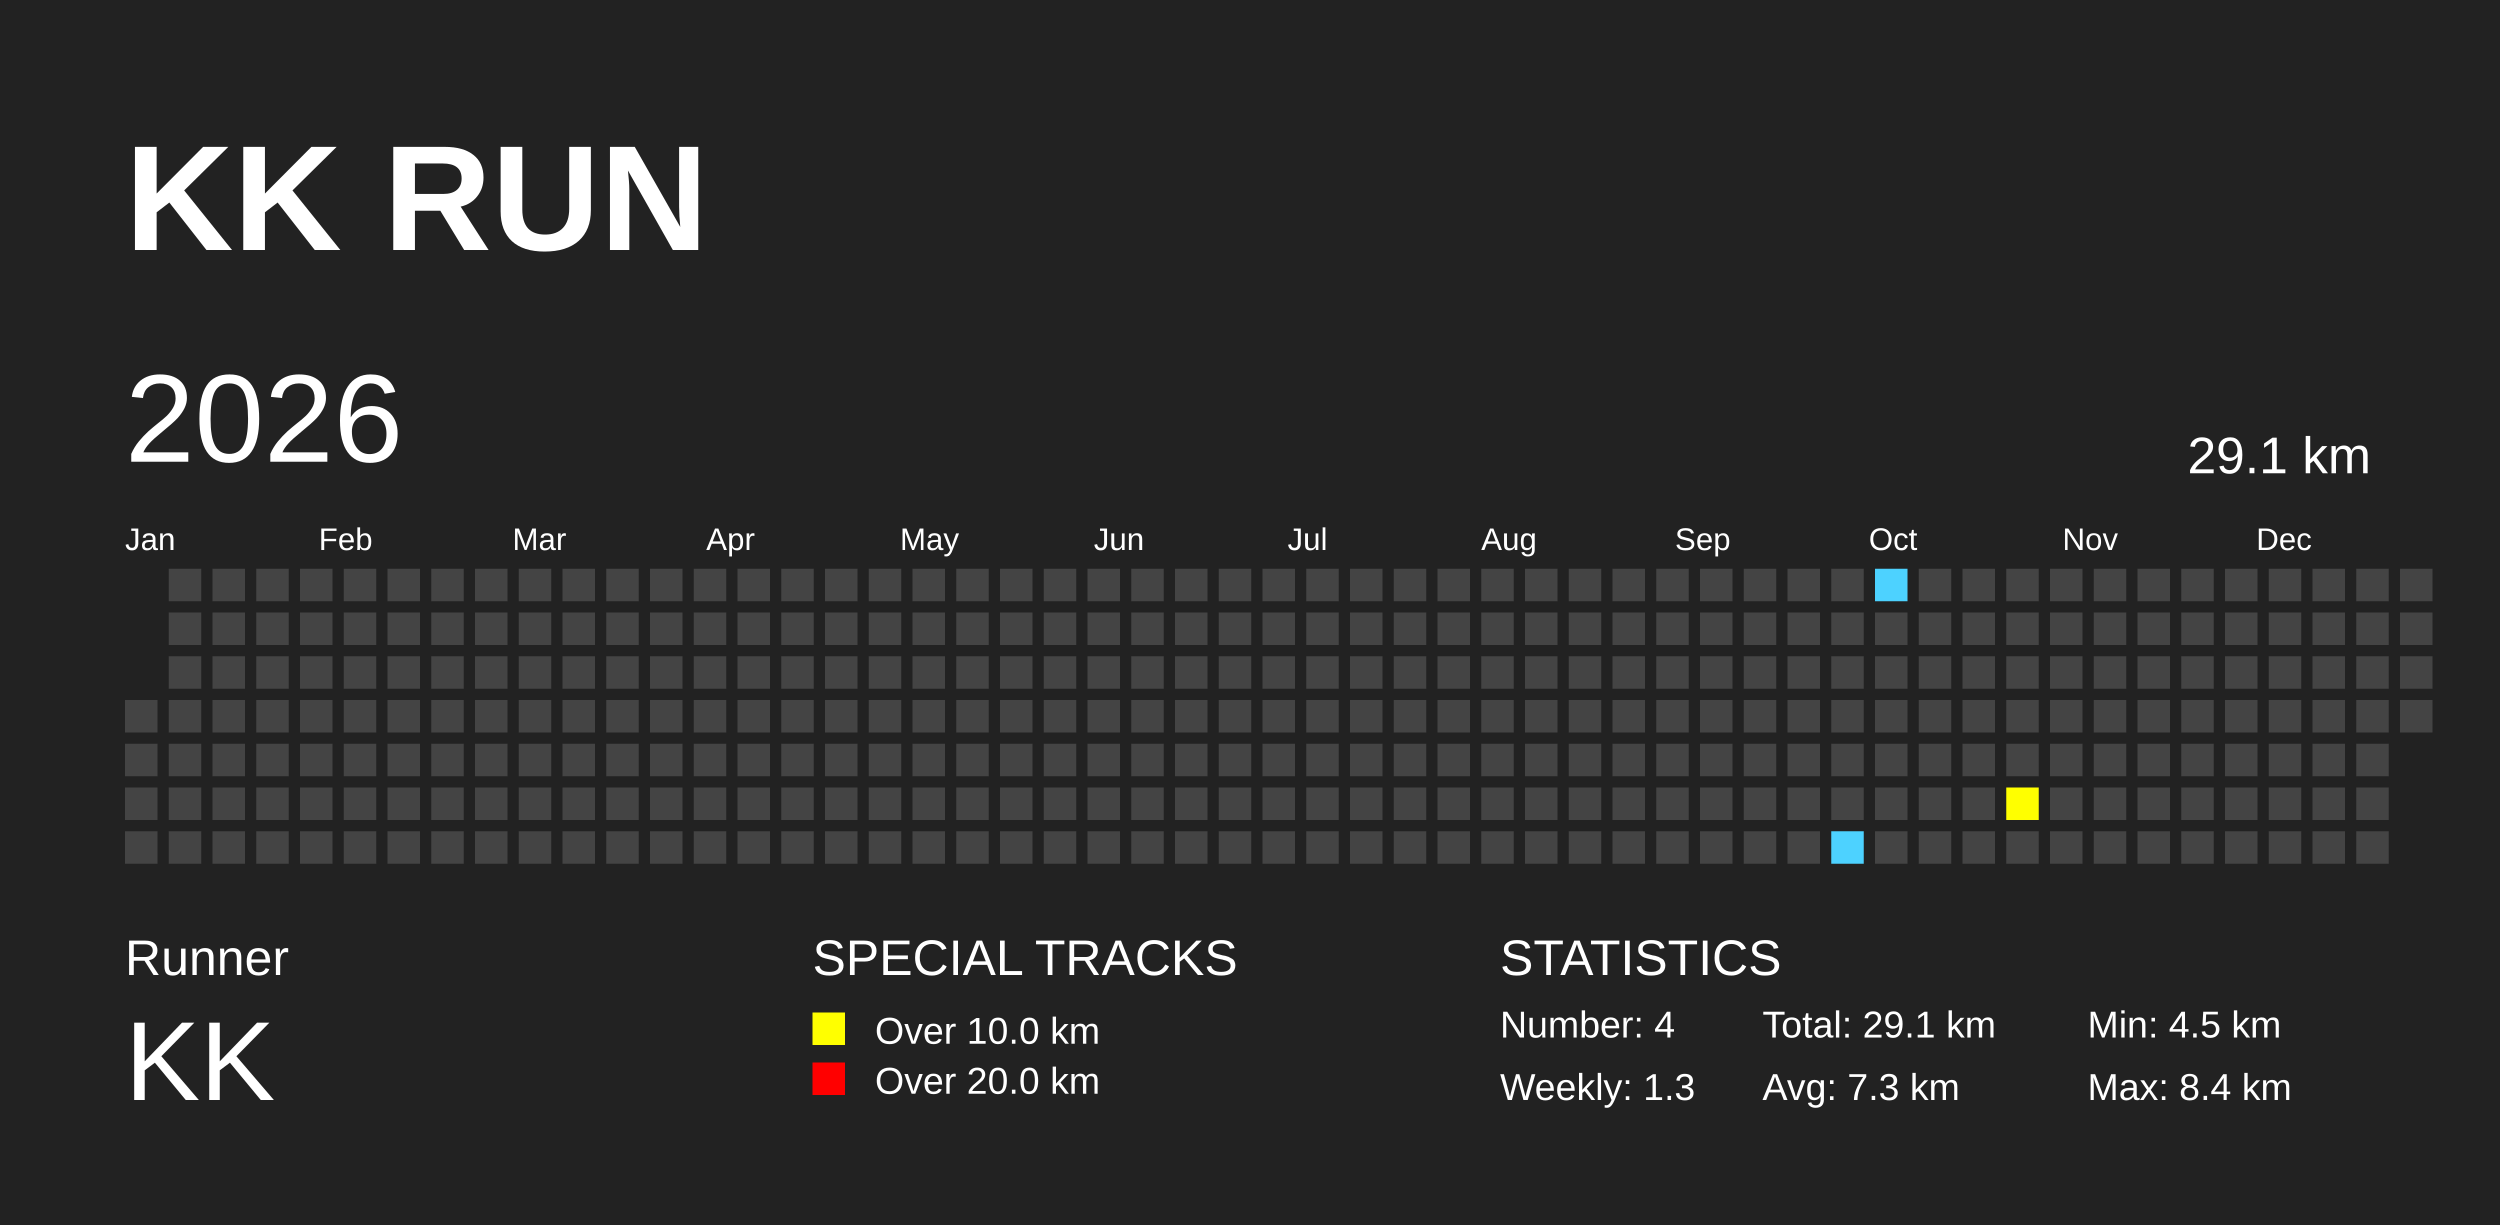
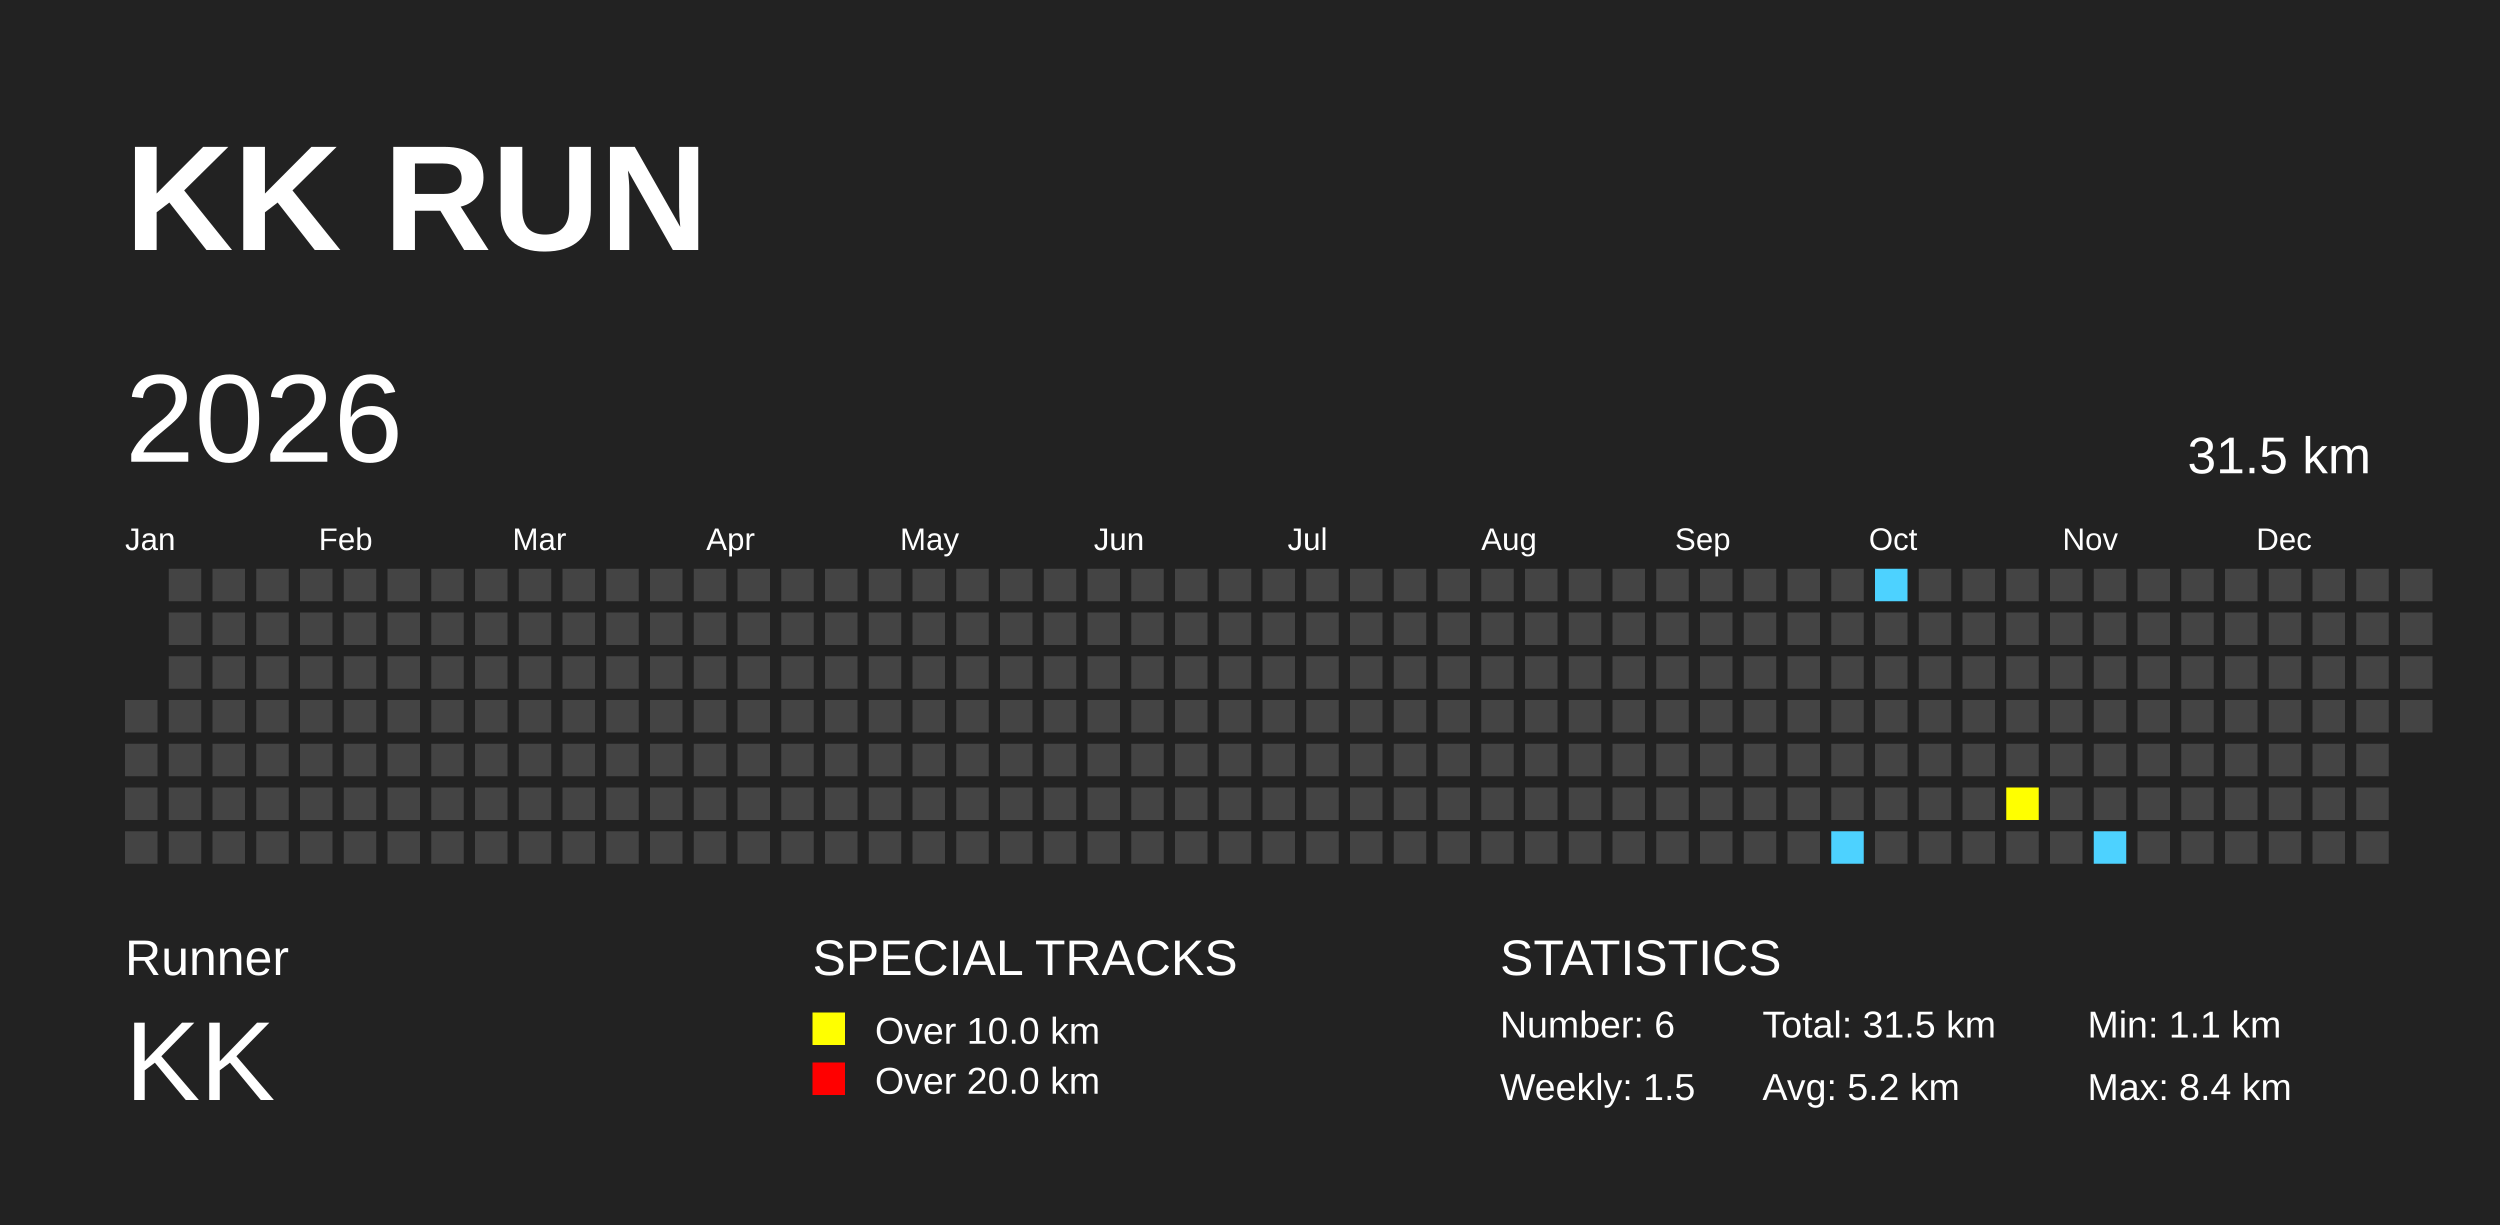
<svg xmlns="http://www.w3.org/2000/svg" baseProfile="full" height="98mm" version="1.1" viewBox="0,0,200,98" width="200mm">
  <defs>
    <pattern height="2" id="indoor-stripe" patternUnits="userSpaceOnUse" width="2">
      <line stroke="white" stroke-opacity="0.45" stroke-width="0.5" x1="0" x2="2" y1="2" y2="0" />
    </pattern>
  </defs>
  <rect fill="#222222" height="98" width="200" x="0" y="0" />
  <text fill="#FFFFFF" style="font-size:12px; font-family:Arial; font-weight:bold;" x="10" y="20">KK RUN</text>
  <text fill="#FFFFFF" style="font-size:4px; font-family:Arial" x="10" y="78">Runner</text>
  <text fill="#FFFFFF" style="font-size:9px; font-family:Arial" x="10" y="88">KK</text>
  <text fill="#FFFFFF" style="font-size:4px; font-family:Arial" x="65" y="78">SPECIAL TRACKS</text>
  <rect fill="yellow" height="2.6" width="2.6" x="65" y="81" />
  <text fill="#FFFFFF" style="font-size:3px; font-family:Arial" x="70" y="83.5">Over 10.0 km</text>
  <rect fill="red" height="2.6" width="2.6" x="65" y="85" />
  <text fill="#FFFFFF" style="font-size:3px; font-family:Arial" x="70" y="87.5">Over 20.0 km</text>
  <text fill="#FFFFFF" style="font-size:4px; font-family:Arial" x="120" y="78">STATISTICS</text>
-   <text fill="#FFFFFF" style="font-size:3px; font-family:Arial" x="120" y="83">Number: 4</text>
-   <text fill="#FFFFFF" style="font-size:3px; font-family:Arial" x="120" y="88">Weekly: 1.3</text>
-   <text fill="#FFFFFF" style="font-size:3px; font-family:Arial" x="141" y="83">Total: 29.1 km</text>
-   <text fill="#FFFFFF" style="font-size:3px; font-family:Arial" x="141" y="88">Avg: 7.3 km</text>
-   <text fill="#FFFFFF" style="font-size:3px; font-family:Arial" x="167" y="83">Min: 4.5 km</text>
+   <text fill="#FFFFFF" style="font-size:3px; font-family:Arial" x="120" y="83">Number: 6</text>
+   <text fill="#FFFFFF" style="font-size:3px; font-family:Arial" x="120" y="88">Weekly: 1.5</text>
+   <text fill="#FFFFFF" style="font-size:3px; font-family:Arial" x="141" y="83">Total: 31.5 km</text>
+   <text fill="#FFFFFF" style="font-size:3px; font-family:Arial" x="141" y="88">Avg: 5.2 km</text>
+   <text fill="#FFFFFF" style="font-size:3px; font-family:Arial" x="167" y="83">Min: 1.1 km</text>
  <text fill="#FFFFFF" style="font-size:3px; font-family:Arial" x="167" y="88">Max: 8.4 km</text>
  <text dominant-baseline="hanging" fill="#FFFFFF" style="font-size:10.0px; font-family:Arial;" x="10" y="30">2026</text>
-   <text dominant-baseline="hanging" fill="#FFFFFF" style="font-size:4.125px; font-family:Arial;" x="175" y="35">29.1 km</text>
+   <text dominant-baseline="hanging" fill="#FFFFFF" style="font-size:4.125px; font-family:Arial;" x="175" y="35">31.5 km</text>
  <text fill="#FFFFFF" style="font-size:2.5px; font-family:Arial" x="10.0" y="44">Jan</text>
  <text fill="#FFFFFF" style="font-size:2.5px; font-family:Arial" x="25.5" y="44">Feb</text>
  <text fill="#FFFFFF" style="font-size:2.5px; font-family:Arial" x="41.0" y="44">Mar</text>
  <text fill="#FFFFFF" style="font-size:2.5px; font-family:Arial" x="56.5" y="44">Apr</text>
  <text fill="#FFFFFF" style="font-size:2.5px; font-family:Arial" x="72.0" y="44">May</text>
  <text fill="#FFFFFF" style="font-size:2.5px; font-family:Arial" x="87.5" y="44">Jun</text>
  <text fill="#FFFFFF" style="font-size:2.5px; font-family:Arial" x="103.0" y="44">Jul</text>
  <text fill="#FFFFFF" style="font-size:2.5px; font-family:Arial" x="118.5" y="44">Aug</text>
  <text fill="#FFFFFF" style="font-size:2.5px; font-family:Arial" x="134.0" y="44">Sep</text>
  <text fill="#FFFFFF" style="font-size:2.5px; font-family:Arial" x="149.5" y="44">Oct</text>
  <text fill="#FFFFFF" style="font-size:2.5px; font-family:Arial" x="165.0" y="44">Nov</text>
  <text fill="#FFFFFF" style="font-size:2.5px; font-family:Arial" x="180.5" y="44">Dec</text>
  <rect fill="#444444" height="2.6" width="2.6" x="10.0" y="56.0" />
  <rect fill="#444444" height="2.6" width="2.6" x="10.0" y="59.5" />
  <rect fill="#444444" height="2.6" width="2.6" x="10.0" y="63.0" />
  <rect fill="#444444" height="2.6" width="2.6" x="10.0" y="66.5" />
  <rect fill="#444444" height="2.6" width="2.6" x="13.5" y="45.5" />
  <rect fill="#444444" height="2.6" width="2.6" x="13.5" y="49.0" />
  <rect fill="#444444" height="2.6" width="2.6" x="13.5" y="52.5" />
  <rect fill="#444444" height="2.6" width="2.6" x="13.5" y="56.0" />
  <rect fill="#444444" height="2.6" width="2.6" x="13.5" y="59.5" />
  <rect fill="#444444" height="2.6" width="2.6" x="13.5" y="63.0" />
  <rect fill="#444444" height="2.6" width="2.6" x="13.5" y="66.5" />
  <rect fill="#444444" height="2.6" width="2.6" x="17.0" y="45.5" />
  <rect fill="#444444" height="2.6" width="2.6" x="17.0" y="49.0" />
  <rect fill="#444444" height="2.6" width="2.6" x="17.0" y="52.5" />
  <rect fill="#444444" height="2.6" width="2.6" x="17.0" y="56.0" />
  <rect fill="#444444" height="2.6" width="2.6" x="17.0" y="59.5" />
  <rect fill="#444444" height="2.6" width="2.6" x="17.0" y="63.0" />
  <rect fill="#444444" height="2.6" width="2.6" x="17.0" y="66.5" />
  <rect fill="#444444" height="2.6" width="2.6" x="20.5" y="45.5" />
  <rect fill="#444444" height="2.6" width="2.6" x="20.5" y="49.0" />
  <rect fill="#444444" height="2.6" width="2.6" x="20.5" y="52.5" />
  <rect fill="#444444" height="2.6" width="2.6" x="20.5" y="56.0" />
  <rect fill="#444444" height="2.6" width="2.6" x="20.5" y="59.5" />
  <rect fill="#444444" height="2.6" width="2.6" x="20.5" y="63.0" />
  <rect fill="#444444" height="2.6" width="2.6" x="20.5" y="66.5" />
  <rect fill="#444444" height="2.6" width="2.6" x="24.0" y="45.5" />
  <rect fill="#444444" height="2.6" width="2.6" x="24.0" y="49.0" />
  <rect fill="#444444" height="2.6" width="2.6" x="24.0" y="52.5" />
  <rect fill="#444444" height="2.6" width="2.6" x="24.0" y="56.0" />
  <rect fill="#444444" height="2.6" width="2.6" x="24.0" y="59.5" />
  <rect fill="#444444" height="2.6" width="2.6" x="24.0" y="63.0" />
  <rect fill="#444444" height="2.6" width="2.6" x="24.0" y="66.5" />
  <rect fill="#444444" height="2.6" width="2.6" x="27.5" y="45.5" />
  <rect fill="#444444" height="2.6" width="2.6" x="27.5" y="49.0" />
  <rect fill="#444444" height="2.6" width="2.6" x="27.5" y="52.5" />
  <rect fill="#444444" height="2.6" width="2.6" x="27.5" y="56.0" />
  <rect fill="#444444" height="2.6" width="2.6" x="27.5" y="59.5" />
  <rect fill="#444444" height="2.6" width="2.6" x="27.5" y="63.0" />
  <rect fill="#444444" height="2.6" width="2.6" x="27.5" y="66.5" />
  <rect fill="#444444" height="2.6" width="2.6" x="31.0" y="45.5" />
  <rect fill="#444444" height="2.6" width="2.6" x="31.0" y="49.0" />
  <rect fill="#444444" height="2.6" width="2.6" x="31.0" y="52.5" />
  <rect fill="#444444" height="2.6" width="2.6" x="31.0" y="56.0" />
  <rect fill="#444444" height="2.6" width="2.6" x="31.0" y="59.5" />
  <rect fill="#444444" height="2.6" width="2.6" x="31.0" y="63.0" />
  <rect fill="#444444" height="2.6" width="2.6" x="31.0" y="66.5" />
  <rect fill="#444444" height="2.6" width="2.6" x="34.5" y="45.5" />
  <rect fill="#444444" height="2.6" width="2.6" x="34.5" y="49.0" />
  <rect fill="#444444" height="2.6" width="2.6" x="34.5" y="52.5" />
  <rect fill="#444444" height="2.6" width="2.6" x="34.5" y="56.0" />
  <rect fill="#444444" height="2.6" width="2.6" x="34.5" y="59.5" />
  <rect fill="#444444" height="2.6" width="2.6" x="34.5" y="63.0" />
  <rect fill="#444444" height="2.6" width="2.6" x="34.5" y="66.5" />
  <rect fill="#444444" height="2.6" width="2.6" x="38.0" y="45.5" />
  <rect fill="#444444" height="2.6" width="2.6" x="38.0" y="49.0" />
  <rect fill="#444444" height="2.6" width="2.6" x="38.0" y="52.5" />
  <rect fill="#444444" height="2.6" width="2.6" x="38.0" y="56.0" />
  <rect fill="#444444" height="2.6" width="2.6" x="38.0" y="59.5" />
  <rect fill="#444444" height="2.6" width="2.6" x="38.0" y="63.0" />
  <rect fill="#444444" height="2.6" width="2.6" x="38.0" y="66.5" />
  <rect fill="#444444" height="2.6" width="2.6" x="41.5" y="45.5" />
  <rect fill="#444444" height="2.6" width="2.6" x="41.5" y="49.0" />
  <rect fill="#444444" height="2.6" width="2.6" x="41.5" y="52.5" />
  <rect fill="#444444" height="2.6" width="2.6" x="41.5" y="56.0" />
  <rect fill="#444444" height="2.6" width="2.6" x="41.5" y="59.5" />
  <rect fill="#444444" height="2.6" width="2.6" x="41.5" y="63.0" />
  <rect fill="#444444" height="2.6" width="2.6" x="41.5" y="66.5" />
  <rect fill="#444444" height="2.6" width="2.6" x="45.0" y="45.5" />
  <rect fill="#444444" height="2.6" width="2.6" x="45.0" y="49.0" />
  <rect fill="#444444" height="2.6" width="2.6" x="45.0" y="52.5" />
  <rect fill="#444444" height="2.6" width="2.6" x="45.0" y="56.0" />
  <rect fill="#444444" height="2.6" width="2.6" x="45.0" y="59.5" />
  <rect fill="#444444" height="2.6" width="2.6" x="45.0" y="63.0" />
  <rect fill="#444444" height="2.6" width="2.6" x="45.0" y="66.5" />
  <rect fill="#444444" height="2.6" width="2.6" x="48.5" y="45.5" />
  <rect fill="#444444" height="2.6" width="2.6" x="48.5" y="49.0" />
  <rect fill="#444444" height="2.6" width="2.6" x="48.5" y="52.5" />
  <rect fill="#444444" height="2.6" width="2.6" x="48.5" y="56.0" />
  <rect fill="#444444" height="2.6" width="2.6" x="48.5" y="59.5" />
  <rect fill="#444444" height="2.6" width="2.6" x="48.5" y="63.0" />
  <rect fill="#444444" height="2.6" width="2.6" x="48.5" y="66.5" />
  <rect fill="#444444" height="2.6" width="2.6" x="52.0" y="45.5" />
  <rect fill="#444444" height="2.6" width="2.6" x="52.0" y="49.0" />
  <rect fill="#444444" height="2.6" width="2.6" x="52.0" y="52.5" />
  <rect fill="#444444" height="2.6" width="2.6" x="52.0" y="56.0" />
  <rect fill="#444444" height="2.6" width="2.6" x="52.0" y="59.5" />
  <rect fill="#444444" height="2.6" width="2.6" x="52.0" y="63.0" />
  <rect fill="#444444" height="2.6" width="2.6" x="52.0" y="66.5" />
  <rect fill="#444444" height="2.6" width="2.6" x="55.5" y="45.5" />
  <rect fill="#444444" height="2.6" width="2.6" x="55.5" y="49.0" />
  <rect fill="#444444" height="2.6" width="2.6" x="55.5" y="52.5" />
  <rect fill="#444444" height="2.6" width="2.6" x="55.5" y="56.0" />
  <rect fill="#444444" height="2.6" width="2.6" x="55.5" y="59.5" />
  <rect fill="#444444" height="2.6" width="2.6" x="55.5" y="63.0" />
  <rect fill="#444444" height="2.6" width="2.6" x="55.5" y="66.5" />
  <rect fill="#444444" height="2.6" width="2.6" x="59.0" y="45.5" />
  <rect fill="#444444" height="2.6" width="2.6" x="59.0" y="49.0" />
  <rect fill="#444444" height="2.6" width="2.6" x="59.0" y="52.5" />
  <rect fill="#444444" height="2.6" width="2.6" x="59.0" y="56.0" />
  <rect fill="#444444" height="2.6" width="2.6" x="59.0" y="59.5" />
  <rect fill="#444444" height="2.6" width="2.6" x="59.0" y="63.0" />
  <rect fill="#444444" height="2.6" width="2.6" x="59.0" y="66.5" />
  <rect fill="#444444" height="2.6" width="2.6" x="62.5" y="45.5" />
  <rect fill="#444444" height="2.6" width="2.6" x="62.5" y="49.0" />
  <rect fill="#444444" height="2.6" width="2.6" x="62.5" y="52.5" />
  <rect fill="#444444" height="2.6" width="2.6" x="62.5" y="56.0" />
  <rect fill="#444444" height="2.6" width="2.6" x="62.5" y="59.5" />
  <rect fill="#444444" height="2.6" width="2.6" x="62.5" y="63.0" />
  <rect fill="#444444" height="2.6" width="2.6" x="62.5" y="66.5" />
  <rect fill="#444444" height="2.6" width="2.6" x="66.0" y="45.5" />
  <rect fill="#444444" height="2.6" width="2.6" x="66.0" y="49.0" />
  <rect fill="#444444" height="2.6" width="2.6" x="66.0" y="52.5" />
  <rect fill="#444444" height="2.6" width="2.6" x="66.0" y="56.0" />
  <rect fill="#444444" height="2.6" width="2.6" x="66.0" y="59.5" />
  <rect fill="#444444" height="2.6" width="2.6" x="66.0" y="63.0" />
  <rect fill="#444444" height="2.6" width="2.6" x="66.0" y="66.5" />
  <rect fill="#444444" height="2.6" width="2.6" x="69.5" y="45.5" />
  <rect fill="#444444" height="2.6" width="2.6" x="69.5" y="49.0" />
  <rect fill="#444444" height="2.6" width="2.6" x="69.5" y="52.5" />
  <rect fill="#444444" height="2.6" width="2.6" x="69.5" y="56.0" />
  <rect fill="#444444" height="2.6" width="2.6" x="69.5" y="59.5" />
  <rect fill="#444444" height="2.6" width="2.6" x="69.5" y="63.0" />
  <rect fill="#444444" height="2.6" width="2.6" x="69.5" y="66.5" />
  <rect fill="#444444" height="2.6" width="2.6" x="73.0" y="45.5" />
  <rect fill="#444444" height="2.6" width="2.6" x="73.0" y="49.0" />
  <rect fill="#444444" height="2.6" width="2.6" x="73.0" y="52.5" />
  <rect fill="#444444" height="2.6" width="2.6" x="73.0" y="56.0" />
  <rect fill="#444444" height="2.6" width="2.6" x="73.0" y="59.5" />
  <rect fill="#444444" height="2.6" width="2.6" x="73.0" y="63.0" />
  <rect fill="#444444" height="2.6" width="2.6" x="73.0" y="66.5" />
  <rect fill="#444444" height="2.6" width="2.6" x="76.5" y="45.5" />
  <rect fill="#444444" height="2.6" width="2.6" x="76.5" y="49.0" />
  <rect fill="#444444" height="2.6" width="2.6" x="76.5" y="52.5" />
  <rect fill="#444444" height="2.6" width="2.6" x="76.5" y="56.0" />
  <rect fill="#444444" height="2.6" width="2.6" x="76.5" y="59.5" />
  <rect fill="#444444" height="2.6" width="2.6" x="76.5" y="63.0" />
  <rect fill="#444444" height="2.6" width="2.6" x="76.5" y="66.5" />
  <rect fill="#444444" height="2.6" width="2.6" x="80.0" y="45.5" />
  <rect fill="#444444" height="2.6" width="2.6" x="80.0" y="49.0" />
  <rect fill="#444444" height="2.6" width="2.6" x="80.0" y="52.5" />
  <rect fill="#444444" height="2.6" width="2.6" x="80.0" y="56.0" />
  <rect fill="#444444" height="2.6" width="2.6" x="80.0" y="59.5" />
  <rect fill="#444444" height="2.6" width="2.6" x="80.0" y="63.0" />
  <rect fill="#444444" height="2.6" width="2.6" x="80.0" y="66.5" />
  <rect fill="#444444" height="2.6" width="2.6" x="83.5" y="45.5" />
  <rect fill="#444444" height="2.6" width="2.6" x="83.5" y="49.0" />
  <rect fill="#444444" height="2.6" width="2.6" x="83.5" y="52.5" />
  <rect fill="#444444" height="2.6" width="2.6" x="83.5" y="56.0" />
  <rect fill="#444444" height="2.6" width="2.6" x="83.5" y="59.5" />
  <rect fill="#444444" height="2.6" width="2.6" x="83.5" y="63.0" />
  <rect fill="#444444" height="2.6" width="2.6" x="83.5" y="66.5" />
  <rect fill="#444444" height="2.6" width="2.6" x="87.0" y="45.5" />
  <rect fill="#444444" height="2.6" width="2.6" x="87.0" y="49.0" />
  <rect fill="#444444" height="2.6" width="2.6" x="87.0" y="52.5" />
  <rect fill="#444444" height="2.6" width="2.6" x="87.0" y="56.0" />
  <rect fill="#444444" height="2.6" width="2.6" x="87.0" y="59.5" />
  <rect fill="#444444" height="2.6" width="2.6" x="87.0" y="63.0" />
  <rect fill="#444444" height="2.6" width="2.6" x="87.0" y="66.5" />
  <rect fill="#444444" height="2.6" width="2.6" x="90.5" y="45.5" />
  <rect fill="#444444" height="2.6" width="2.6" x="90.5" y="49.0" />
  <rect fill="#444444" height="2.6" width="2.6" x="90.5" y="52.5" />
  <rect fill="#444444" height="2.6" width="2.6" x="90.5" y="56.0" />
  <rect fill="#444444" height="2.6" width="2.6" x="90.5" y="59.5" />
  <rect fill="#444444" height="2.6" width="2.6" x="90.5" y="63.0" />
  <rect fill="#444444" height="2.6" width="2.6" x="90.5" y="66.5" />
  <rect fill="#444444" height="2.6" width="2.6" x="94.0" y="45.5" />
  <rect fill="#444444" height="2.6" width="2.6" x="94.0" y="49.0" />
  <rect fill="#444444" height="2.6" width="2.6" x="94.0" y="52.5" />
  <rect fill="#444444" height="2.6" width="2.6" x="94.0" y="56.0" />
  <rect fill="#444444" height="2.6" width="2.6" x="94.0" y="59.5" />
  <rect fill="#444444" height="2.6" width="2.6" x="94.0" y="63.0" />
  <rect fill="#444444" height="2.6" width="2.6" x="94.0" y="66.5" />
  <rect fill="#444444" height="2.6" width="2.6" x="97.5" y="45.5" />
  <rect fill="#444444" height="2.6" width="2.6" x="97.5" y="49.0" />
  <rect fill="#444444" height="2.6" width="2.6" x="97.5" y="52.5" />
  <rect fill="#444444" height="2.6" width="2.6" x="97.5" y="56.0" />
  <rect fill="#444444" height="2.6" width="2.6" x="97.5" y="59.5" />
  <rect fill="#444444" height="2.6" width="2.6" x="97.5" y="63.0" />
  <rect fill="#444444" height="2.6" width="2.6" x="97.5" y="66.5" />
  <rect fill="#444444" height="2.6" width="2.6" x="101.0" y="45.5" />
  <rect fill="#444444" height="2.6" width="2.6" x="101.0" y="49.0" />
  <rect fill="#444444" height="2.6" width="2.6" x="101.0" y="52.5" />
  <rect fill="#444444" height="2.6" width="2.6" x="101.0" y="56.0" />
  <rect fill="#444444" height="2.6" width="2.6" x="101.0" y="59.5" />
  <rect fill="#444444" height="2.6" width="2.6" x="101.0" y="63.0" />
  <rect fill="#444444" height="2.6" width="2.6" x="101.0" y="66.5" />
  <rect fill="#444444" height="2.6" width="2.6" x="104.5" y="45.5" />
  <rect fill="#444444" height="2.6" width="2.6" x="104.5" y="49.0" />
  <rect fill="#444444" height="2.6" width="2.6" x="104.5" y="52.5" />
  <rect fill="#444444" height="2.6" width="2.6" x="104.5" y="56.0" />
  <rect fill="#444444" height="2.6" width="2.6" x="104.5" y="59.5" />
  <rect fill="#444444" height="2.6" width="2.6" x="104.5" y="63.0" />
  <rect fill="#444444" height="2.6" width="2.6" x="104.5" y="66.5" />
  <rect fill="#444444" height="2.6" width="2.6" x="108.0" y="45.5" />
  <rect fill="#444444" height="2.6" width="2.6" x="108.0" y="49.0" />
  <rect fill="#444444" height="2.6" width="2.6" x="108.0" y="52.5" />
  <rect fill="#444444" height="2.6" width="2.6" x="108.0" y="56.0" />
  <rect fill="#444444" height="2.6" width="2.6" x="108.0" y="59.5" />
  <rect fill="#444444" height="2.6" width="2.6" x="108.0" y="63.0" />
  <rect fill="#444444" height="2.6" width="2.6" x="108.0" y="66.5" />
  <rect fill="#444444" height="2.6" width="2.6" x="111.5" y="45.5" />
  <rect fill="#444444" height="2.6" width="2.6" x="111.5" y="49.0" />
  <rect fill="#444444" height="2.6" width="2.6" x="111.5" y="52.5" />
  <rect fill="#444444" height="2.6" width="2.6" x="111.5" y="56.0" />
  <rect fill="#444444" height="2.6" width="2.6" x="111.5" y="59.5" />
  <rect fill="#444444" height="2.6" width="2.6" x="111.5" y="63.0" />
  <rect fill="#444444" height="2.6" width="2.6" x="111.5" y="66.5" />
  <rect fill="#444444" height="2.6" width="2.6" x="115.0" y="45.5" />
  <rect fill="#444444" height="2.6" width="2.6" x="115.0" y="49.0" />
  <rect fill="#444444" height="2.6" width="2.6" x="115.0" y="52.5" />
  <rect fill="#444444" height="2.6" width="2.6" x="115.0" y="56.0" />
  <rect fill="#444444" height="2.6" width="2.6" x="115.0" y="59.5" />
  <rect fill="#444444" height="2.6" width="2.6" x="115.0" y="63.0" />
  <rect fill="#444444" height="2.6" width="2.6" x="115.0" y="66.5" />
  <rect fill="#444444" height="2.6" width="2.6" x="118.5" y="45.5" />
  <rect fill="#444444" height="2.6" width="2.6" x="118.5" y="49.0" />
  <rect fill="#444444" height="2.6" width="2.6" x="118.5" y="52.5" />
  <rect fill="#444444" height="2.6" width="2.6" x="118.5" y="56.0" />
  <rect fill="#444444" height="2.6" width="2.6" x="118.5" y="59.5" />
  <rect fill="#444444" height="2.6" width="2.6" x="118.5" y="63.0" />
  <rect fill="#444444" height="2.6" width="2.6" x="118.5" y="66.5" />
  <rect fill="#444444" height="2.6" width="2.6" x="122.0" y="45.5" />
  <rect fill="#444444" height="2.6" width="2.6" x="122.0" y="49.0" />
  <rect fill="#444444" height="2.6" width="2.6" x="122.0" y="52.5" />
  <rect fill="#444444" height="2.6" width="2.6" x="122.0" y="56.0" />
  <rect fill="#444444" height="2.6" width="2.6" x="122.0" y="59.5" />
  <rect fill="#444444" height="2.6" width="2.6" x="122.0" y="63.0" />
  <rect fill="#444444" height="2.6" width="2.6" x="122.0" y="66.5" />
  <rect fill="#444444" height="2.6" width="2.6" x="125.5" y="45.5" />
  <rect fill="#444444" height="2.6" width="2.6" x="125.5" y="49.0" />
  <rect fill="#444444" height="2.6" width="2.6" x="125.5" y="52.5" />
  <rect fill="#444444" height="2.6" width="2.6" x="125.5" y="56.0" />
  <rect fill="#444444" height="2.6" width="2.6" x="125.5" y="59.5" />
  <rect fill="#444444" height="2.6" width="2.6" x="125.5" y="63.0" />
  <rect fill="#444444" height="2.6" width="2.6" x="125.5" y="66.5" />
  <rect fill="#444444" height="2.6" width="2.6" x="129.0" y="45.5" />
  <rect fill="#444444" height="2.6" width="2.6" x="129.0" y="49.0" />
  <rect fill="#444444" height="2.6" width="2.6" x="129.0" y="52.5" />
  <rect fill="#444444" height="2.6" width="2.6" x="129.0" y="56.0" />
  <rect fill="#444444" height="2.6" width="2.6" x="129.0" y="59.5" />
  <rect fill="#444444" height="2.6" width="2.6" x="129.0" y="63.0" />
  <rect fill="#444444" height="2.6" width="2.6" x="129.0" y="66.5" />
  <rect fill="#444444" height="2.6" width="2.6" x="132.5" y="45.5" />
  <rect fill="#444444" height="2.6" width="2.6" x="132.5" y="49.0" />
  <rect fill="#444444" height="2.6" width="2.6" x="132.5" y="52.5" />
  <rect fill="#444444" height="2.6" width="2.6" x="132.5" y="56.0" />
  <rect fill="#444444" height="2.6" width="2.6" x="132.5" y="59.5" />
  <rect fill="#444444" height="2.6" width="2.6" x="132.5" y="63.0" />
  <rect fill="#444444" height="2.6" width="2.6" x="132.5" y="66.5" />
  <rect fill="#444444" height="2.6" width="2.6" x="136.0" y="45.5" />
  <rect fill="#444444" height="2.6" width="2.6" x="136.0" y="49.0" />
  <rect fill="#444444" height="2.6" width="2.6" x="136.0" y="52.5" />
  <rect fill="#444444" height="2.6" width="2.6" x="136.0" y="56.0" />
  <rect fill="#444444" height="2.6" width="2.6" x="136.0" y="59.5" />
  <rect fill="#444444" height="2.6" width="2.6" x="136.0" y="63.0" />
  <rect fill="#444444" height="2.6" width="2.6" x="136.0" y="66.5" />
  <rect fill="#444444" height="2.6" width="2.6" x="139.5" y="45.5" />
  <rect fill="#444444" height="2.6" width="2.6" x="139.5" y="49.0" />
  <rect fill="#444444" height="2.6" width="2.6" x="139.5" y="52.5" />
  <rect fill="#444444" height="2.6" width="2.6" x="139.5" y="56.0" />
  <rect fill="#444444" height="2.6" width="2.6" x="139.5" y="59.5" />
  <rect fill="#444444" height="2.6" width="2.6" x="139.5" y="63.0" />
  <rect fill="#444444" height="2.6" width="2.6" x="139.5" y="66.5" />
  <rect fill="#444444" height="2.6" width="2.6" x="143.0" y="45.5" />
  <rect fill="#444444" height="2.6" width="2.6" x="143.0" y="49.0" />
  <rect fill="#444444" height="2.6" width="2.6" x="143.0" y="52.5" />
  <rect fill="#444444" height="2.6" width="2.6" x="143.0" y="56.0" />
  <rect fill="#444444" height="2.6" width="2.6" x="143.0" y="59.5" />
  <rect fill="#444444" height="2.6" width="2.6" x="143.0" y="63.0" />
  <rect fill="#444444" height="2.6" width="2.6" x="143.0" y="66.5" />
  <rect fill="#444444" height="2.6" width="2.6" x="146.5" y="45.5" />
  <rect fill="#444444" height="2.6" width="2.6" x="146.5" y="49.0" />
  <rect fill="#444444" height="2.6" width="2.6" x="146.5" y="52.5" />
  <rect fill="#444444" height="2.6" width="2.6" x="146.5" y="56.0" />
  <rect fill="#444444" height="2.6" width="2.6" x="146.5" y="59.5" />
  <rect fill="#444444" height="2.6" width="2.6" x="146.5" y="63.0" />
  <rect fill="#4DD2FF" height="2.6" width="2.6" x="146.5" y="66.5" />
  <rect fill="#4DD2FF" height="2.6" width="2.6" x="150.0" y="45.5" />
  <rect fill="#444444" height="2.6" width="2.6" x="150.0" y="49.0" />
  <rect fill="#444444" height="2.6" width="2.6" x="150.0" y="52.5" />
  <rect fill="#444444" height="2.6" width="2.6" x="150.0" y="56.0" />
  <rect fill="#444444" height="2.6" width="2.6" x="150.0" y="59.5" />
  <rect fill="#444444" height="2.6" width="2.6" x="150.0" y="63.0" />
  <rect fill="#444444" height="2.6" width="2.6" x="150.0" y="66.5" />
  <rect fill="#444444" height="2.6" width="2.6" x="153.5" y="45.5" />
  <rect fill="#444444" height="2.6" width="2.6" x="153.5" y="49.0" />
  <rect fill="#444444" height="2.6" width="2.6" x="153.5" y="52.5" />
  <rect fill="#444444" height="2.6" width="2.6" x="153.5" y="56.0" />
  <rect fill="#444444" height="2.6" width="2.6" x="153.5" y="59.5" />
  <rect fill="#444444" height="2.6" width="2.6" x="153.5" y="63.0" />
  <rect fill="#444444" height="2.6" width="2.6" x="153.5" y="66.5" />
  <rect fill="#444444" height="2.6" width="2.6" x="157.0" y="45.5" />
  <rect fill="#444444" height="2.6" width="2.6" x="157.0" y="49.0" />
  <rect fill="#444444" height="2.6" width="2.6" x="157.0" y="52.5" />
  <rect fill="#444444" height="2.6" width="2.6" x="157.0" y="56.0" />
  <rect fill="#444444" height="2.6" width="2.6" x="157.0" y="59.5" />
  <rect fill="#444444" height="2.6" width="2.6" x="157.0" y="63.0" />
  <rect fill="#444444" height="2.6" width="2.6" x="157.0" y="66.5" />
  <rect fill="#444444" height="2.6" width="2.6" x="160.5" y="45.5" />
  <rect fill="#444444" height="2.6" width="2.6" x="160.5" y="49.0" />
  <rect fill="#444444" height="2.6" width="2.6" x="160.5" y="52.5" />
  <rect fill="#444444" height="2.6" width="2.6" x="160.5" y="56.0" />
  <rect fill="#444444" height="2.6" width="2.6" x="160.5" y="59.5" />
  <rect fill="yellow" height="2.6" width="2.6" x="160.5" y="63.0" />
  <rect fill="#444444" height="2.6" width="2.6" x="160.5" y="66.5" />
  <rect fill="#444444" height="2.6" width="2.6" x="164.0" y="45.5" />
  <rect fill="#444444" height="2.6" width="2.6" x="164.0" y="49.0" />
  <rect fill="#444444" height="2.6" width="2.6" x="164.0" y="52.5" />
  <rect fill="#444444" height="2.6" width="2.6" x="164.0" y="56.0" />
  <rect fill="#444444" height="2.6" width="2.6" x="164.0" y="59.5" />
  <rect fill="#444444" height="2.6" width="2.6" x="164.0" y="63.0" />
  <rect fill="#444444" height="2.6" width="2.6" x="164.0" y="66.5" />
  <rect fill="#444444" height="2.6" width="2.6" x="167.5" y="45.5" />
  <rect fill="#444444" height="2.6" width="2.6" x="167.5" y="49.0" />
  <rect fill="#444444" height="2.6" width="2.6" x="167.5" y="52.5" />
  <rect fill="#444444" height="2.6" width="2.6" x="167.5" y="56.0" />
  <rect fill="#444444" height="2.6" width="2.6" x="167.5" y="59.5" />
  <rect fill="#444444" height="2.6" width="2.6" x="167.5" y="63.0" />
-   <rect fill="#444444" height="2.6" width="2.6" x="167.5" y="66.5" />
+   <rect fill="#4DD2FF" height="2.6" width="2.6" x="167.5" y="66.5" />
  <rect fill="#444444" height="2.6" width="2.6" x="171.0" y="45.5" />
  <rect fill="#444444" height="2.6" width="2.6" x="171.0" y="49.0" />
  <rect fill="#444444" height="2.6" width="2.6" x="171.0" y="52.5" />
  <rect fill="#444444" height="2.6" width="2.6" x="171.0" y="56.0" />
  <rect fill="#444444" height="2.6" width="2.6" x="171.0" y="59.5" />
  <rect fill="#444444" height="2.6" width="2.6" x="171.0" y="63.0" />
  <rect fill="#444444" height="2.6" width="2.6" x="171.0" y="66.5" />
  <rect fill="#444444" height="2.6" width="2.6" x="174.5" y="45.5" />
  <rect fill="#444444" height="2.6" width="2.6" x="174.5" y="49.0" />
  <rect fill="#444444" height="2.6" width="2.6" x="174.5" y="52.5" />
  <rect fill="#444444" height="2.6" width="2.6" x="174.5" y="56.0" />
  <rect fill="#444444" height="2.6" width="2.6" x="174.5" y="59.5" />
  <rect fill="#444444" height="2.6" width="2.6" x="174.5" y="63.0" />
  <rect fill="#444444" height="2.6" width="2.6" x="174.5" y="66.5" />
  <rect fill="#444444" height="2.6" width="2.6" x="178.0" y="45.5" />
  <rect fill="#444444" height="2.6" width="2.6" x="178.0" y="49.0" />
  <rect fill="#444444" height="2.6" width="2.6" x="178.0" y="52.5" />
  <rect fill="#444444" height="2.6" width="2.6" x="178.0" y="56.0" />
  <rect fill="#444444" height="2.6" width="2.6" x="178.0" y="59.5" />
  <rect fill="#444444" height="2.6" width="2.6" x="178.0" y="63.0" />
  <rect fill="#444444" height="2.6" width="2.6" x="178.0" y="66.5" />
  <rect fill="#444444" height="2.6" width="2.6" x="181.5" y="45.5" />
  <rect fill="#444444" height="2.6" width="2.6" x="181.5" y="49.0" />
  <rect fill="#444444" height="2.6" width="2.6" x="181.5" y="52.5" />
  <rect fill="#444444" height="2.6" width="2.6" x="181.5" y="56.0" />
  <rect fill="#444444" height="2.6" width="2.6" x="181.5" y="59.5" />
  <rect fill="#444444" height="2.6" width="2.6" x="181.5" y="63.0" />
  <rect fill="#444444" height="2.6" width="2.6" x="181.5" y="66.5" />
  <rect fill="#444444" height="2.6" width="2.6" x="185.0" y="45.5" />
  <rect fill="#444444" height="2.6" width="2.6" x="185.0" y="49.0" />
  <rect fill="#444444" height="2.6" width="2.6" x="185.0" y="52.5" />
  <rect fill="#444444" height="2.6" width="2.6" x="185.0" y="56.0" />
  <rect fill="#444444" height="2.6" width="2.6" x="185.0" y="59.5" />
  <rect fill="#444444" height="2.6" width="2.6" x="185.0" y="63.0" />
  <rect fill="#444444" height="2.6" width="2.6" x="185.0" y="66.5" />
  <rect fill="#444444" height="2.6" width="2.6" x="188.5" y="45.5" />
  <rect fill="#444444" height="2.6" width="2.6" x="188.5" y="49.0" />
  <rect fill="#444444" height="2.6" width="2.6" x="188.5" y="52.5" />
  <rect fill="#444444" height="2.6" width="2.6" x="188.5" y="56.0" />
  <rect fill="#444444" height="2.6" width="2.6" x="188.5" y="59.5" />
  <rect fill="#444444" height="2.6" width="2.6" x="188.5" y="63.0" />
  <rect fill="#444444" height="2.6" width="2.6" x="188.5" y="66.5" />
  <rect fill="#444444" height="2.6" width="2.6" x="192.0" y="45.5" />
  <rect fill="#444444" height="2.6" width="2.6" x="192.0" y="49.0" />
  <rect fill="#444444" height="2.6" width="2.6" x="192.0" y="52.5" />
  <rect fill="#444444" height="2.6" width="2.6" x="192.0" y="56.0" />
</svg>
